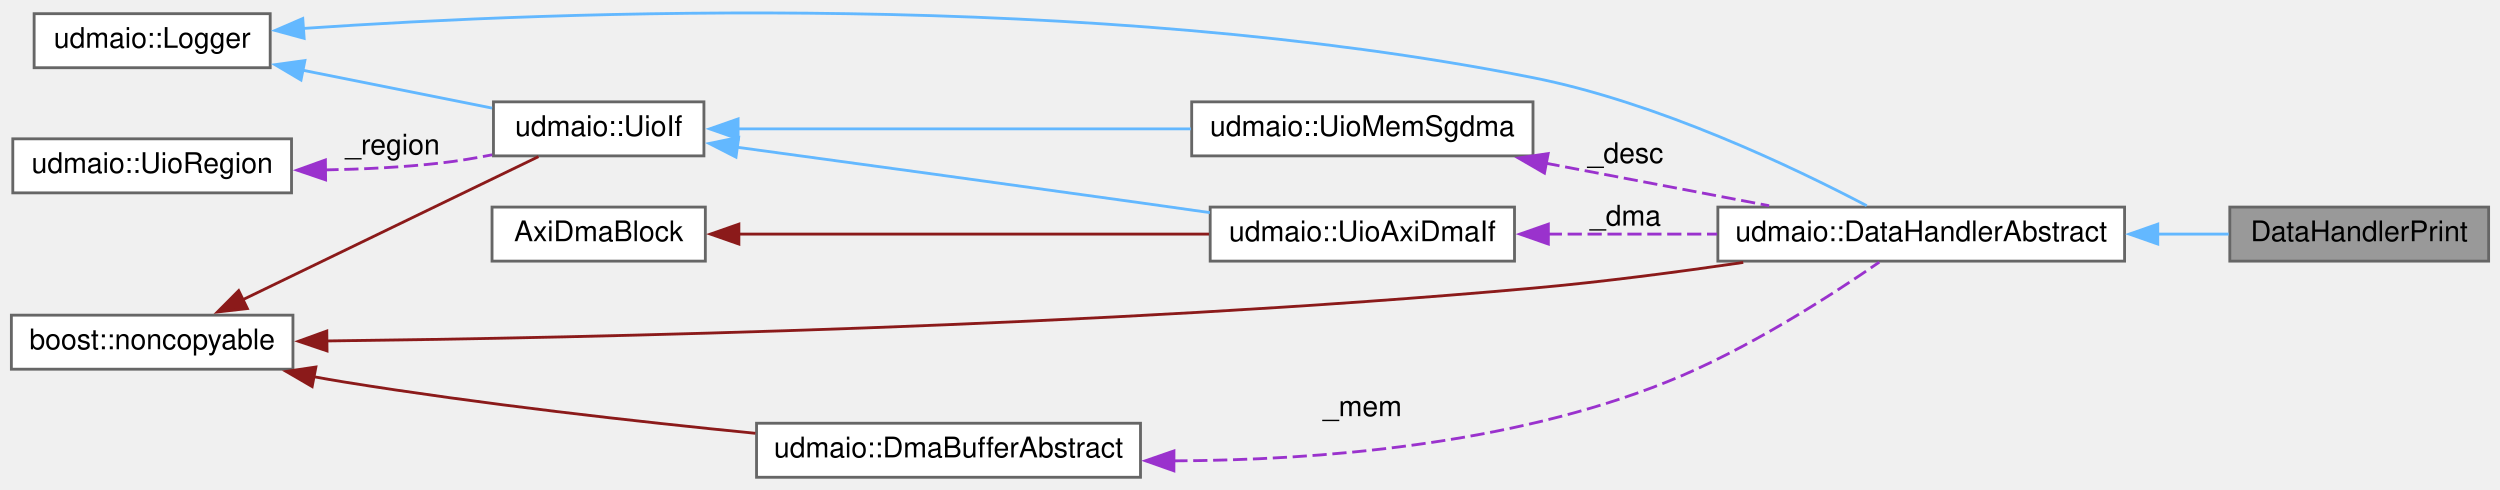
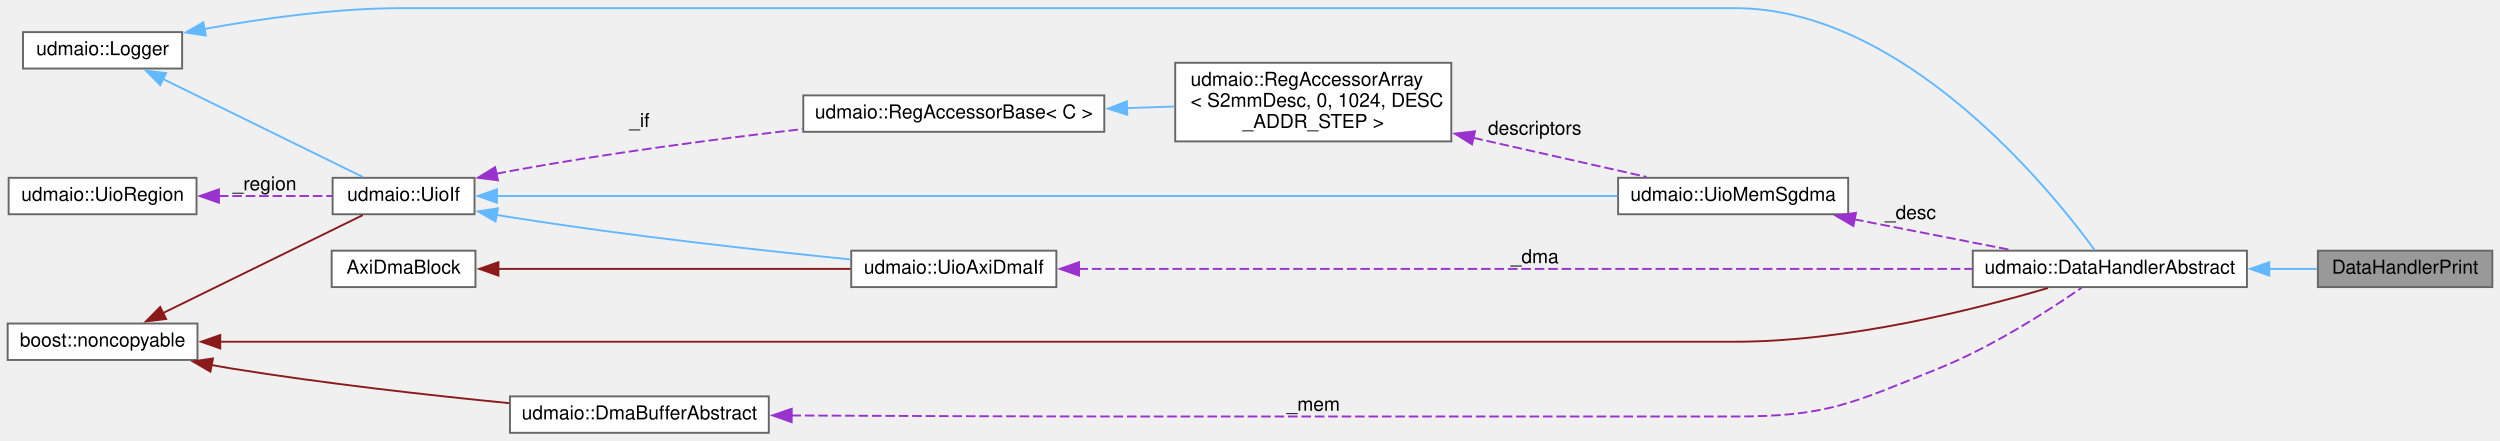
- <svg xmlns="http://www.w3.org/2000/svg" xmlns:xlink="http://www.w3.org/1999/xlink" width="879pt" height="172pt" viewBox="0.00 0.00 879.00 171.62">
-   <g id="graph0" class="graph" transform="scale(1 1) rotate(0) translate(4 167.62)">
+ <svg xmlns="http://www.w3.org/2000/svg" xmlns:xlink="http://www.w3.org/1999/xlink" width="1304pt" height="230pt" viewBox="0.00 0.00 1304.00 229.50">
+   <g id="graph0" class="graph" transform="scale(1 1) rotate(0) translate(4 225.5)">
    <g id="node1" class="node">
      <g id="a_node1">
        <a xlink:title="DataHandler implementation that checks LFSR data and prints status / stats.">
-           <polygon fill="#999999" stroke="#666666" points="871,-95 780,-95 780,-76 871,-76 871,-95" />
-           <text text-anchor="middle" x="825.5" y="-83" font-family="Helvetica,sans-Serif" font-size="10.00">DataHandlerPrint</text>
+           <polygon fill="#999999" stroke="#666666" points="1296,-95 1205,-95 1205,-76 1296,-76 1296,-95" />
+           <text text-anchor="middle" x="1250.5" y="-83" font-family="Helvetica,sans-Serif" font-size="10.00">DataHandlerPrint</text>
        </a>
      </g>
    </g>
    <g id="node2" class="node">
      <g id="a_node2">
        <a xlink:href="classudmaio_1_1_data_handler_abstract.html" target="_top" xlink:title="Base class to implement a DMA data reception handler.">
-           <polygon fill="white" stroke="#666666" points="743,-95 600,-95 600,-76 743,-76 743,-95" />
-           <text text-anchor="middle" x="671.5" y="-83" font-family="Helvetica,sans-Serif" font-size="10.00">udmaio::DataHandlerAbstract</text>
+           <polygon fill="white" stroke="#666666" points="1168,-95 1025,-95 1025,-76 1168,-76 1168,-95" />
+           <text text-anchor="middle" x="1096.5" y="-83" font-family="Helvetica,sans-Serif" font-size="10.00">udmaio::DataHandlerAbstract</text>
        </a>
      </g>
    </g>
    <g id="edge1" class="edge">
-       <path fill="none" stroke="#63b8ff" d="M754.51,-85.5C763.13,-85.5 771.65,-85.5 779.61,-85.5" />
-       <polygon fill="#63b8ff" stroke="#63b8ff" points="754.67,-82 744.67,-85.5 754.67,-89 754.67,-82" />
+       <path fill="none" stroke="#63b8ff" d="M1179.51,-85.5C1188.13,-85.5 1196.65,-85.5 1204.61,-85.5" />
+       <polygon fill="#63b8ff" stroke="#63b8ff" points="1179.67,-82 1169.67,-85.5 1179.67,-89 1179.67,-82" />
    </g>
    <g id="node3" class="node">
      <g id="a_node3">
        <a xlink:href="structudmaio_1_1_logger.html" target="_top" xlink:title=" ">
-           <polygon fill="white" stroke="#666666" points="91,-163 8,-163 8,-144 91,-144 91,-163" />
-           <text text-anchor="middle" x="49.5" y="-151" font-family="Helvetica,sans-Serif" font-size="10.00">udmaio::Logger</text>
+           <polygon fill="white" stroke="#666666" points="91,-209 8,-209 8,-190 91,-190 91,-209" />
+           <text text-anchor="middle" x="49.5" y="-197" font-family="Helvetica,sans-Serif" font-size="10.00">udmaio::Logger</text>
        </a>
      </g>
    </g>
    <g id="edge2" class="edge">
-       <path fill="none" stroke="#63b8ff" d="M102.65,-157.81C192.13,-163.93 380.19,-171.28 535,-140.5 579.07,-131.74 626.98,-108.8 652.34,-95.48" />
-       <polygon fill="#63b8ff" stroke="#63b8ff" points="102.94,-154.32 92.72,-157.1 102.45,-161.3 102.94,-154.32" />
+       <path fill="none" stroke="#63b8ff" d="M102.44,-210.6C132.42,-216.06 170.92,-221.5 205.5,-221.5 205.5,-221.5 205.5,-221.5 901,-221.5 989.18,-221.5 1065.85,-126.46 1088.63,-95.28" />
+       <polygon fill="#63b8ff" stroke="#63b8ff" points="103.36,-207.21 92.88,-208.79 102.06,-214.09 103.36,-207.21" />
    </g>
    <g id="node6" class="node">
      <g id="a_node6">
        <a xlink:href="classudmaio_1_1_uio_if.html" target="_top" xlink:title="Base class for UIO interfaces.">
-           <polygon fill="white" stroke="#666666" points="243.5,-132 169.5,-132 169.5,-113 243.5,-113 243.5,-132" />
-           <text text-anchor="middle" x="206.5" y="-120" font-family="Helvetica,sans-Serif" font-size="10.00">udmaio::UioIf</text>
+           <polygon fill="white" stroke="#666666" points="243.5,-133 169.5,-133 169.5,-114 243.5,-114 243.5,-133" />
+           <text text-anchor="middle" x="206.5" y="-121" font-family="Helvetica,sans-Serif" font-size="10.00">udmaio::UioIf</text>
        </a>
      </g>
    </g>
    <g id="edge6" class="edge">
-       <path fill="none" stroke="#63b8ff" d="M102.34,-143.13C124.2,-138.76 149.14,-133.77 169.02,-129.8" />
-       <polygon fill="#63b8ff" stroke="#63b8ff" points="101.83,-139.67 92.71,-145.06 103.2,-146.53 101.83,-139.67" />
+       <path fill="none" stroke="#63b8ff" d="M80.95,-184.57C111.8,-169.44 158.66,-146.47 185.23,-133.44" />
+       <polygon fill="#63b8ff" stroke="#63b8ff" points="79.56,-181.35 72.12,-188.9 82.64,-187.64 79.56,-181.35" />
    </g>
    <g id="node4" class="node">
      <g id="a_node4">
        <a xlink:title=" ">
          <polygon fill="white" stroke="#666666" points="99,-57 0,-57 0,-38 99,-38 99,-57" />
          <text text-anchor="middle" x="49.5" y="-45" font-family="Helvetica,sans-Serif" font-size="10.00">boost::noncopyable</text>
        </a>
      </g>
    </g>
    <g id="edge3" class="edge">
-       <path fill="none" stroke="#8b1a1a" d="M110.71,-47.93C202.44,-49.01 382.63,-52.86 535,-66.5 559.25,-68.67 585.81,-72.15 608.93,-75.54" />
-       <polygon fill="#8b1a1a" stroke="#8b1a1a" points="110.98,-44.43 100.94,-47.82 110.9,-51.43 110.98,-44.43" />
+       <path fill="none" stroke="#8b1a1a" d="M110.85,-47.5C139.52,-47.5 174.28,-47.5 205.5,-47.5 205.5,-47.5 205.5,-47.5 901,-47.5 959.49,-47.5 1026.07,-64.26 1064.2,-75.52" />
+       <polygon fill="#8b1a1a" stroke="#8b1a1a" points="110.88,-44 100.88,-47.5 110.88,-51 110.88,-44" />
    </g>
    <g id="edge7" class="edge">
-       <path fill="none" stroke="#8b1a1a" d="M81.29,-62.4C112.18,-77.35 158.86,-99.93 185.32,-112.74" />
-       <polygon fill="#8b1a1a" stroke="#8b1a1a" points="82.97,-59.32 72.45,-58.12 79.92,-65.62 82.97,-59.32" />
+       <path fill="none" stroke="#8b1a1a" d="M80.95,-62.43C111.8,-77.56 158.66,-100.53 185.23,-113.56" />
+       <polygon fill="#8b1a1a" stroke="#8b1a1a" points="82.64,-59.36 72.12,-58.1 79.56,-65.65 82.64,-59.36" />
    </g>
-     <g id="node10" class="node">
-       <g id="a_node10">
+     <g id="node12" class="node">
+       <g id="a_node12">
        <a xlink:href="classudmaio_1_1_dma_buffer_abstract.html" target="_top" xlink:title="Base class for DMA data buffer.">
          <polygon fill="white" stroke="#666666" points="397,-19 262,-19 262,0 397,0 397,-19" />
          <text text-anchor="middle" x="329.5" y="-7" font-family="Helvetica,sans-Serif" font-size="10.00">udmaio::DmaBufferAbstract</text>
        </a>
      </g>
    </g>
-     <g id="edge13" class="edge">
+     <g id="edge16" class="edge">
      <path fill="none" stroke="#8b1a1a" d="M106.12,-35.39C109.8,-34.71 113.45,-34.07 117,-33.5 165.15,-25.72 219.88,-19.58 261.6,-15.46" />
      <polygon fill="#8b1a1a" stroke="#8b1a1a" points="105.75,-31.89 96.59,-37.22 107.07,-38.77 105.75,-31.89" />
    </g>
    <g id="node5" class="node">
      <g id="a_node5">
        <a xlink:href="classudmaio_1_1_uio_axi_dma_if.html" target="_top" xlink:title="Interface to AXI DMA Core.">
-           <polygon fill="white" stroke="#666666" points="528.5,-95 421.5,-95 421.5,-76 528.5,-76 528.5,-95" />
-           <text text-anchor="middle" x="475" y="-83" font-family="Helvetica,sans-Serif" font-size="10.00">udmaio::UioAxiDmaIf</text>
+           <polygon fill="white" stroke="#666666" points="547,-95 440,-95 440,-76 547,-76 547,-95" />
+           <text text-anchor="middle" x="493.5" y="-83" font-family="Helvetica,sans-Serif" font-size="10.00">udmaio::UioAxiDmaIf</text>
        </a>
      </g>
    </g>
    <g id="edge4" class="edge">
-       <path fill="none" stroke="#9a32cd" stroke-dasharray="5,2" d="M540.18,-85.5C559.26,-85.5 580.26,-85.5 599.73,-85.5" />
-       <polygon fill="#9a32cd" stroke="#9a32cd" points="540.4,-82 530.4,-85.5 540.4,-89 540.4,-82" />
-       <text text-anchor="middle" x="567.5" y="-88.5" font-family="Helvetica,sans-Serif" font-size="10.00"> _dma</text>
+       <path fill="none" stroke="#9a32cd" stroke-dasharray="5,2" d="M558.54,-85.5C671.86,-85.5 906.83,-85.5 1024.76,-85.5" />
+       <polygon fill="#9a32cd" stroke="#9a32cd" points="558.82,-82 548.82,-85.5 558.82,-89 558.82,-82" />
+       <text text-anchor="middle" x="796.5" y="-88.5" font-family="Helvetica,sans-Serif" font-size="10.00"> _dma</text>
    </g>
    <g id="edge5" class="edge">
-       <path fill="none" stroke="#63b8ff" d="M255.16,-116.04C293.49,-110.82 348.72,-103.26 397,-96.5 404.89,-95.4 413.23,-94.22 421.4,-93.05" />
-       <polygon fill="#63b8ff" stroke="#63b8ff" points="254.77,-112.56 245.34,-117.37 255.72,-119.49 254.77,-112.56" />
+       <path fill="none" stroke="#63b8ff" d="M254.95,-113.68C257.33,-113.26 259.69,-112.87 262,-112.5 322.68,-102.84 392.86,-95.11 439.69,-90.43" />
+       <polygon fill="#63b8ff" stroke="#63b8ff" points="254.46,-110.21 245.26,-115.47 255.73,-117.1 254.46,-110.21" />
    </g>
    <g id="node9" class="node">
      <g id="a_node9">
        <a xlink:href="classudmaio_1_1_uio_mem_sgdma.html" target="_top" xlink:title="Interface to AXI DMA scatter-gather buffers &amp; descriptors Uses a UioIf to access DMA descriptor memor...">
-           <polygon fill="white" stroke="#666666" points="535,-132 415,-132 415,-113 535,-113 535,-132" />
-           <text text-anchor="middle" x="475" y="-120" font-family="Helvetica,sans-Serif" font-size="10.00">udmaio::UioMemSgdma</text>
+           <polygon fill="white" stroke="#666666" points="960,-133 840,-133 840,-114 960,-114 960,-133" />
+           <text text-anchor="middle" x="900" y="-121" font-family="Helvetica,sans-Serif" font-size="10.00">udmaio::UioMemSgdma</text>
        </a>
      </g>
    </g>
    <g id="edge11" class="edge">
-       <path fill="none" stroke="#63b8ff" d="M255.41,-122.5C300.05,-122.5 366.75,-122.5 414.72,-122.5" />
-       <polygon fill="#63b8ff" stroke="#63b8ff" points="255.51,-119 245.51,-122.5 255.51,-126 255.51,-119" />
+       <path fill="none" stroke="#63b8ff" d="M254.91,-123.5C377.49,-123.5 704.69,-123.5 839.59,-123.5" />
+       <polygon fill="#63b8ff" stroke="#63b8ff" points="255.22,-120 245.22,-123.5 255.22,-127 255.22,-120" />
+     </g>
+     <g id="node11" class="node">
+       <g id="a_node11">
+         <a xlink:href="classudmaio_1_1_reg_accessor_base.html" target="_top" xlink:title="Base class implementing register access. Only used by subclasses, not used directly.">
+           <polygon fill="white" stroke="#666666" points="572,-176 415,-176 415,-157 572,-157 572,-176" />
+           <text text-anchor="middle" x="493.5" y="-164" font-family="Helvetica,sans-Serif" font-size="10.00">udmaio::RegAccessorBase&lt; C &gt;</text>
+         </a>
+       </g>
+     </g>
+     <g id="edge14" class="edge">
+       <path fill="none" stroke="#9a32cd" stroke-dasharray="5,2" d="M254.93,-135.13C257.32,-135.61 259.68,-136.07 262,-136.5 312.51,-145.78 369.75,-153.25 414.56,-158.41" />
+       <polygon fill="#9a32cd" stroke="#9a32cd" points="255.73,-131.72 245.22,-133.02 254.25,-138.56 255.73,-131.72" />
+       <text text-anchor="middle" x="329.5" y="-159.5" font-family="Helvetica,sans-Serif" font-size="10.00"> _if</text>
    </g>
    <g id="node7" class="node">
      <g id="a_node7">
        <a xlink:href="structudmaio_1_1_uio_region.html" target="_top" xlink:title="General-purpose struct to define a memory area.">
-           <polygon fill="white" stroke="#666666" points="98.5,-119 0.5,-119 0.5,-100 98.5,-100 98.5,-119" />
-           <text text-anchor="middle" x="49.5" y="-107" font-family="Helvetica,sans-Serif" font-size="10.00">udmaio::UioRegion</text>
+           <polygon fill="white" stroke="#666666" points="98.5,-133 0.5,-133 0.5,-114 98.5,-114 98.5,-133" />
+           <text text-anchor="middle" x="49.5" y="-121" font-family="Helvetica,sans-Serif" font-size="10.00">udmaio::UioRegion</text>
        </a>
      </g>
    </g>
    <g id="edge8" class="edge">
-       <path fill="none" stroke="#9a32cd" stroke-dasharray="5,2" d="M110.05,-108.06C123.55,-108.3 137.79,-109 151,-110.5 156.87,-111.17 163.04,-112.2 169.03,-113.38" />
-       <polygon fill="#9a32cd" stroke="#9a32cd" points="110.48,-104.57 100.45,-107.98 110.41,-111.57 110.48,-104.57" />
-       <text text-anchor="middle" x="134" y="-113.5" font-family="Helvetica,sans-Serif" font-size="10.00"> _region</text>
+       <path fill="none" stroke="#9a32cd" stroke-dasharray="5,2" d="M110.17,-123.5C130.05,-123.5 151.59,-123.5 169.16,-123.5" />
+       <polygon fill="#9a32cd" stroke="#9a32cd" points="110.21,-120 100.21,-123.5 110.21,-127 110.21,-120" />
+       <text text-anchor="middle" x="134" y="-126.5" font-family="Helvetica,sans-Serif" font-size="10.00"> _region</text>
    </g>
    <g id="node8" class="node">
      <g id="a_node8">
        <a xlink:href="structaxi__dma_1_1block__template.html" target="_top" xlink:title="Template class for the axi_dma block, containing accessors for all its registers.">
          <polygon fill="white" stroke="#666666" points="244,-95 169,-95 169,-76 244,-76 244,-95" />
          <text text-anchor="middle" x="206.5" y="-83" font-family="Helvetica,sans-Serif" font-size="10.00">AxiDmaBlock</text>
        </a>
      </g>
    </g>
    <g id="edge9" class="edge">
-       <path fill="none" stroke="#8b1a1a" d="M255.59,-85.5C302.24,-85.5 372.86,-85.5 421.08,-85.5" />
-       <polygon fill="#8b1a1a" stroke="#8b1a1a" points="255.79,-82 245.79,-85.5 255.79,-89 255.79,-82" />
+       <path fill="none" stroke="#8b1a1a" d="M255.83,-85.5C306.82,-85.5 386.94,-85.5 439.6,-85.5" />
+       <polygon fill="#8b1a1a" stroke="#8b1a1a" points="255.98,-82 245.98,-85.5 255.98,-89 255.98,-82" />
    </g>
    <g id="edge10" class="edge">
-       <path fill="none" stroke="#9a32cd" stroke-dasharray="5,2" d="M539.41,-110.44C564.85,-105.6 593.81,-100.09 618.03,-95.48" />
-       <polygon fill="#9a32cd" stroke="#9a32cd" points="539.03,-106.95 529.87,-112.25 540.34,-113.82 539.03,-106.95" />
-       <text text-anchor="middle" x="567.5" y="-110.5" font-family="Helvetica,sans-Serif" font-size="10.00"> _desc</text>
+       <path fill="none" stroke="#9a32cd" stroke-dasharray="5,2" d="M963.08,-111.37C989.31,-106.25 1019.49,-100.35 1044.4,-95.48" />
+       <polygon fill="#9a32cd" stroke="#9a32cd" points="962.73,-107.87 953.59,-113.23 964.07,-114.74 962.73,-107.87" />
+       <text text-anchor="middle" x="992.5" y="-111.5" font-family="Helvetica,sans-Serif" font-size="10.00"> _desc</text>
+     </g>
+     <g id="node10" class="node">
+       <g id="a_node10">
+         <a xlink:href="classudmaio_1_1_reg_accessor_array.html" target="_top" xlink:title=" ">
+           <polygon fill="white" stroke="#666666" points="753,-193 609,-193 609,-152 753,-152 753,-193" />
+           <text text-anchor="start" x="617" y="-181" font-family="Helvetica,sans-Serif" font-size="10.00">udmaio::RegAccessorArray</text>
+           <text text-anchor="start" x="617" y="-170" font-family="Helvetica,sans-Serif" font-size="10.00">&lt; S2mmDesc, 0, 1024, DESC</text>
+           <text text-anchor="middle" x="681" y="-159" font-family="Helvetica,sans-Serif" font-size="10.00">_ADDR_STEP &gt;</text>
+         </a>
+       </g>
    </g>
    <g id="edge12" class="edge">
-       <path fill="none" stroke="#9a32cd" stroke-dasharray="5,2" d="M408.53,-5.77C459.59,-5.99 526.82,-11.42 582,-33.5 610.13,-44.75 639.92,-63.99 656.77,-75.65" />
-       <polygon fill="#9a32cd" stroke="#9a32cd" points="408.74,-2.27 398.75,-5.8 408.76,-9.27 408.74,-2.27" />
-       <text text-anchor="middle" x="475" y="-21.5" font-family="Helvetica,sans-Serif" font-size="10.00"> _mem</text>
+       <path fill="none" stroke="#9a32cd" stroke-dasharray="5,2" d="M764.51,-153.87C795.21,-146.94 828.86,-139.34 854.82,-133.48" />
+       <polygon fill="#9a32cd" stroke="#9a32cd" points="763.81,-150.44 754.83,-156.05 765.36,-157.27 763.81,-150.44" />
+       <text text-anchor="middle" x="796.5" y="-155.5" font-family="Helvetica,sans-Serif" font-size="10.00"> descriptors</text>
+     </g>
+     <g id="edge13" class="edge">
+       <path fill="none" stroke="#63b8ff" d="M583.68,-169.38C592.02,-169.65 600.4,-169.93 608.55,-170.19" />
+       <polygon fill="#63b8ff" stroke="#63b8ff" points="583.98,-165.89 573.88,-169.07 583.76,-172.89 583.98,-165.89" />
+     </g>
+     <g id="edge15" class="edge">
+       <path fill="none" stroke="#9a32cd" stroke-dasharray="5,2" d="M408.81,-9.04C460.3,-8.78 529.16,-8.5 590,-8.5 590,-8.5 590,-8.5 901,-8.5 949.4,-8.5 962.07,-15.48 1007,-33.5 1035.12,-44.78 1064.92,-64.01 1081.77,-75.66" />
+       <polygon fill="#9a32cd" stroke="#9a32cd" points="408.93,-5.54 398.95,-9.09 408.97,-12.54 408.93,-5.54" />
+       <text text-anchor="middle" x="681" y="-11.5" font-family="Helvetica,sans-Serif" font-size="10.00"> _mem</text>
    </g>
  </g>
</svg>
